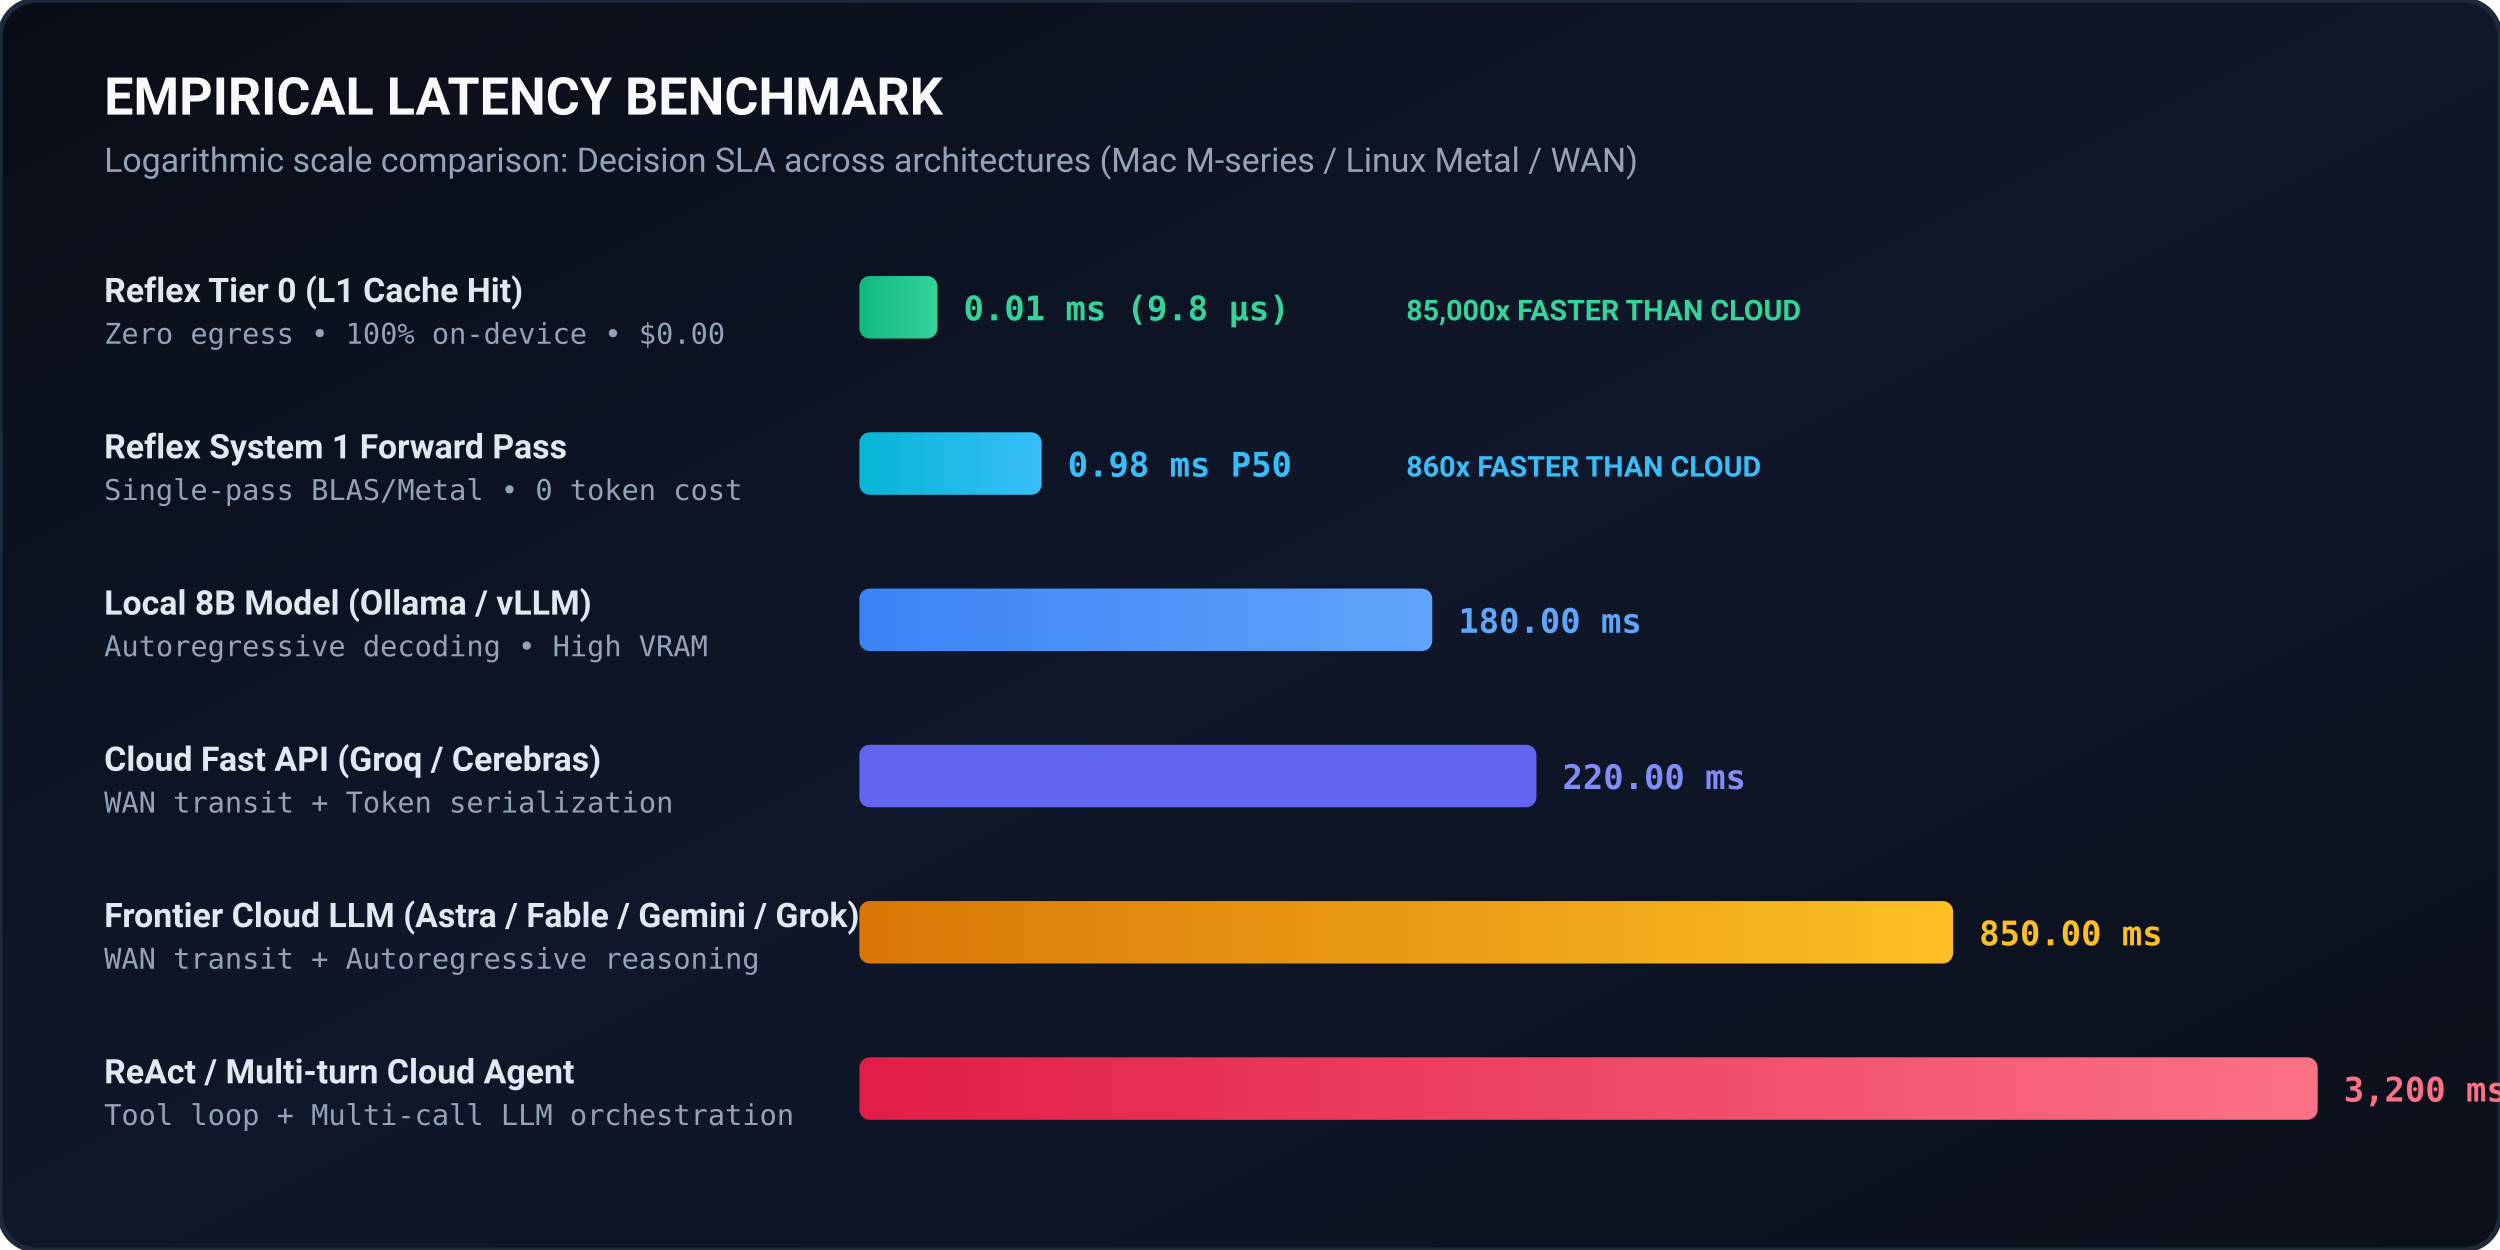
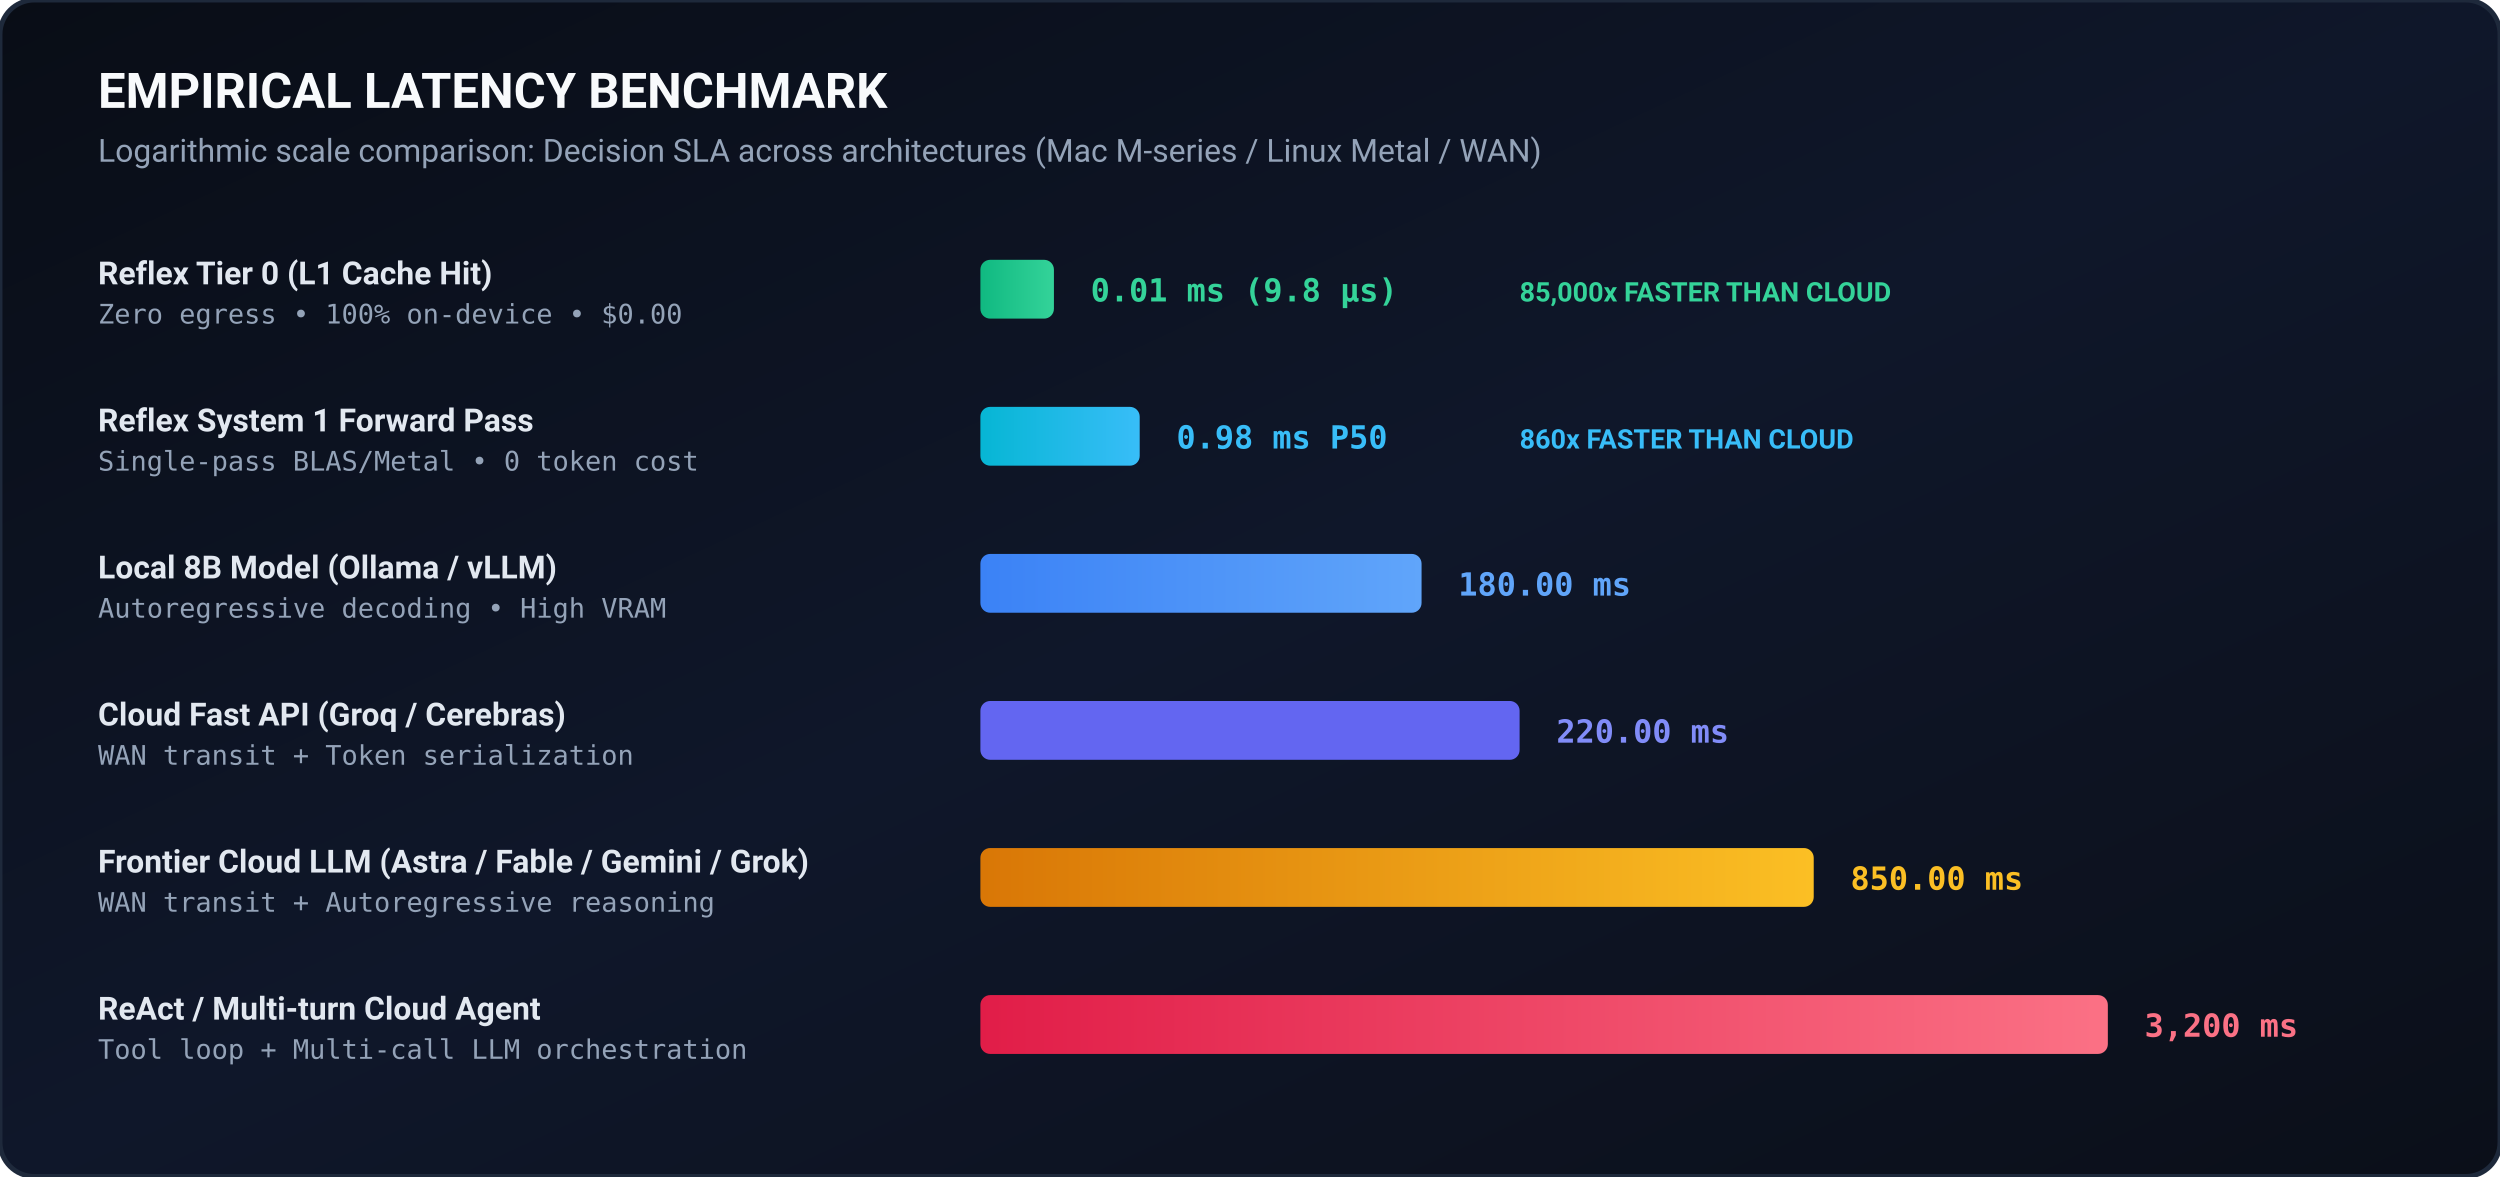
- <svg xmlns="http://www.w3.org/2000/svg" viewBox="0 0 960 480" width="100%" height="100%">
+ <svg xmlns="http://www.w3.org/2000/svg" viewBox="0 0 1020 480" width="100%" height="100%">
  <defs>
    <linearGradient id="bg-chart" x1="0%" y1="0%" x2="100%" y2="100%">
      <stop offset="0%" stop-color="#090D16" />
      <stop offset="50%" stop-color="#0F172A" />
      <stop offset="100%" stop-color="#0B0F19" />
    </linearGradient>
    <linearGradient id="bar-green" x1="0%" y1="0%" x2="100%" y2="0%">
      <stop offset="0%" stop-color="#10B981" />
      <stop offset="100%" stop-color="#34D399" />
    </linearGradient>
    <linearGradient id="bar-cyan" x1="0%" y1="0%" x2="100%" y2="0%">
      <stop offset="0%" stop-color="#06B6D4" />
      <stop offset="100%" stop-color="#38BDF8" />
    </linearGradient>
    <linearGradient id="bar-blue" x1="0%" y1="0%" x2="100%" y2="0%">
      <stop offset="0%" stop-color="#3B82F6" />
      <stop offset="100%" stop-color="#60A5FA" />
    </linearGradient>
    <linearGradient id="bar-amber" x1="0%" y1="0%" x2="100%" y2="0%">
      <stop offset="0%" stop-color="#D97706" />
      <stop offset="100%" stop-color="#FBBF24" />
    </linearGradient>
    <linearGradient id="bar-rose" x1="0%" y1="0%" x2="100%" y2="0%">
      <stop offset="0%" stop-color="#E11D48" />
      <stop offset="100%" stop-color="#FB7185" />
    </linearGradient>
  </defs>
  <style>
    .title { font-family: -apple-system, BlinkMacSystemFont, "Segoe UI", Roboto, sans-serif; font-weight: 700; fill: #F8FAFC; font-size: 20px; }
    .sub { font-family: -apple-system, BlinkMacSystemFont, "Segoe UI", Roboto, sans-serif; font-weight: 400; fill: #94A3B8; font-size: 13px; }
    .label { font-family: -apple-system, BlinkMacSystemFont, "Segoe UI", Roboto, sans-serif; font-weight: 600; font-size: 13px; fill: #E2E8F0; }
    .meta { font-family: ui-monospace, SFMono-Regular, Menlo, Monaco, Consolas, monospace; font-size: 11px; fill: #94A3B8; }
    .val { font-family: ui-monospace, SFMono-Regular, Menlo, Monaco, Consolas, monospace; font-weight: 700; font-size: 13px; }
    .speedup { font-family: -apple-system, BlinkMacSystemFont, "Segoe UI", Roboto, sans-serif; font-weight: 700; font-size: 11px; }
  </style>
-   <rect width="960" height="480" rx="14" fill="url(#bg-chart)" stroke="#1E293B" stroke-width="2" />
+   <rect width="1020" height="480" rx="14" fill="url(#bg-chart)" stroke="#1E293B" stroke-width="2" />
  <text x="40" y="44" class="title">EMPIRICAL LATENCY BENCHMARK</text>
  <text x="40" y="66" class="sub">Logarithmic scale comparison: Decision SLA across architectures (Mac M-series / Linux Metal / WAN)</text>
  <g transform="translate(40, 100)">
    <text x="0" y="16" class="label">Reflex Tier 0 (L1 Cache Hit)</text>
    <text x="0" y="32" class="meta">Zero egress • 100% on-device • $0.00</text>
-     <rect x="290" y="6" width="30" height="24" rx="4" fill="url(#bar-green)" />
-     <text x="330" y="23" class="val" fill="#34D399">0.01 ms (9.8 µs)</text>
-     <text x="500" y="23" class="speedup" fill="#34D399">85,000x FASTER THAN CLOUD</text>
+     <rect x="360" y="6" width="30" height="24" rx="4" fill="url(#bar-green)" />
+     <text x="405" y="23" class="val" fill="#34D399">0.01 ms (9.8 µs)</text>
+     <text x="580" y="23" class="speedup" fill="#34D399">85,000x FASTER THAN CLOUD</text>
  </g>
  <g transform="translate(40, 160)">
    <text x="0" y="16" class="label">Reflex System 1 Forward Pass</text>
    <text x="0" y="32" class="meta">Single-pass BLAS/Metal • 0 token cost</text>
-     <rect x="290" y="6" width="70" height="24" rx="4" fill="url(#bar-cyan)" />
-     <text x="370" y="23" class="val" fill="#38BDF8">0.98 ms P50</text>
-     <text x="500" y="23" class="speedup" fill="#38BDF8">860x FASTER THAN CLOUD</text>
+     <rect x="360" y="6" width="65" height="24" rx="4" fill="url(#bar-cyan)" />
+     <text x="440" y="23" class="val" fill="#38BDF8">0.98 ms P50</text>
+     <text x="580" y="23" class="speedup" fill="#38BDF8">860x FASTER THAN CLOUD</text>
  </g>
  <g transform="translate(40, 220)">
    <text x="0" y="16" class="label">Local 8B Model (Ollama / vLLM)</text>
    <text x="0" y="32" class="meta">Autoregressive decoding • High VRAM</text>
-     <rect x="290" y="6" width="220" height="24" rx="4" fill="url(#bar-blue)" />
-     <text x="520" y="23" class="val" fill="#60A5FA">180.00 ms</text>
+     <rect x="360" y="6" width="180" height="24" rx="4" fill="url(#bar-blue)" />
+     <text x="555" y="23" class="val" fill="#60A5FA">180.00 ms</text>
  </g>
  <g transform="translate(40, 280)">
    <text x="0" y="16" class="label">Cloud Fast API (Groq / Cerebras)</text>
    <text x="0" y="32" class="meta">WAN transit + Token serialization</text>
-     <rect x="290" y="6" width="260" height="24" rx="4" fill="#6366F1" />
-     <text x="560" y="23" class="val" fill="#818CF8">220.00 ms</text>
+     <rect x="360" y="6" width="220" height="24" rx="4" fill="#6366F1" />
+     <text x="595" y="23" class="val" fill="#818CF8">220.00 ms</text>
  </g>
  <g transform="translate(40, 340)">
    <text x="0" y="16" class="label">Frontier Cloud LLM (Astra / Fable / Gemini / Grok)</text>
    <text x="0" y="32" class="meta">WAN transit + Autoregressive reasoning</text>
-     <rect x="290" y="6" width="420" height="24" rx="4" fill="url(#bar-amber)" />
-     <text x="720" y="23" class="val" fill="#FBBF24">850.00 ms</text>
+     <rect x="360" y="6" width="340" height="24" rx="4" fill="url(#bar-amber)" />
+     <text x="715" y="23" class="val" fill="#FBBF24">850.00 ms</text>
  </g>
  <g transform="translate(40, 400)">
    <text x="0" y="16" class="label">ReAct / Multi-turn Cloud Agent</text>
    <text x="0" y="32" class="meta">Tool loop + Multi-call LLM orchestration</text>
-     <rect x="290" y="6" width="560" height="24" rx="4" fill="url(#bar-rose)" />
-     <text x="860" y="23" class="val" fill="#FB7185">3,200 ms</text>
+     <rect x="360" y="6" width="460" height="24" rx="4" fill="url(#bar-rose)" />
+     <text x="835" y="23" class="val" fill="#FB7185">3,200 ms</text>
  </g>
</svg>
